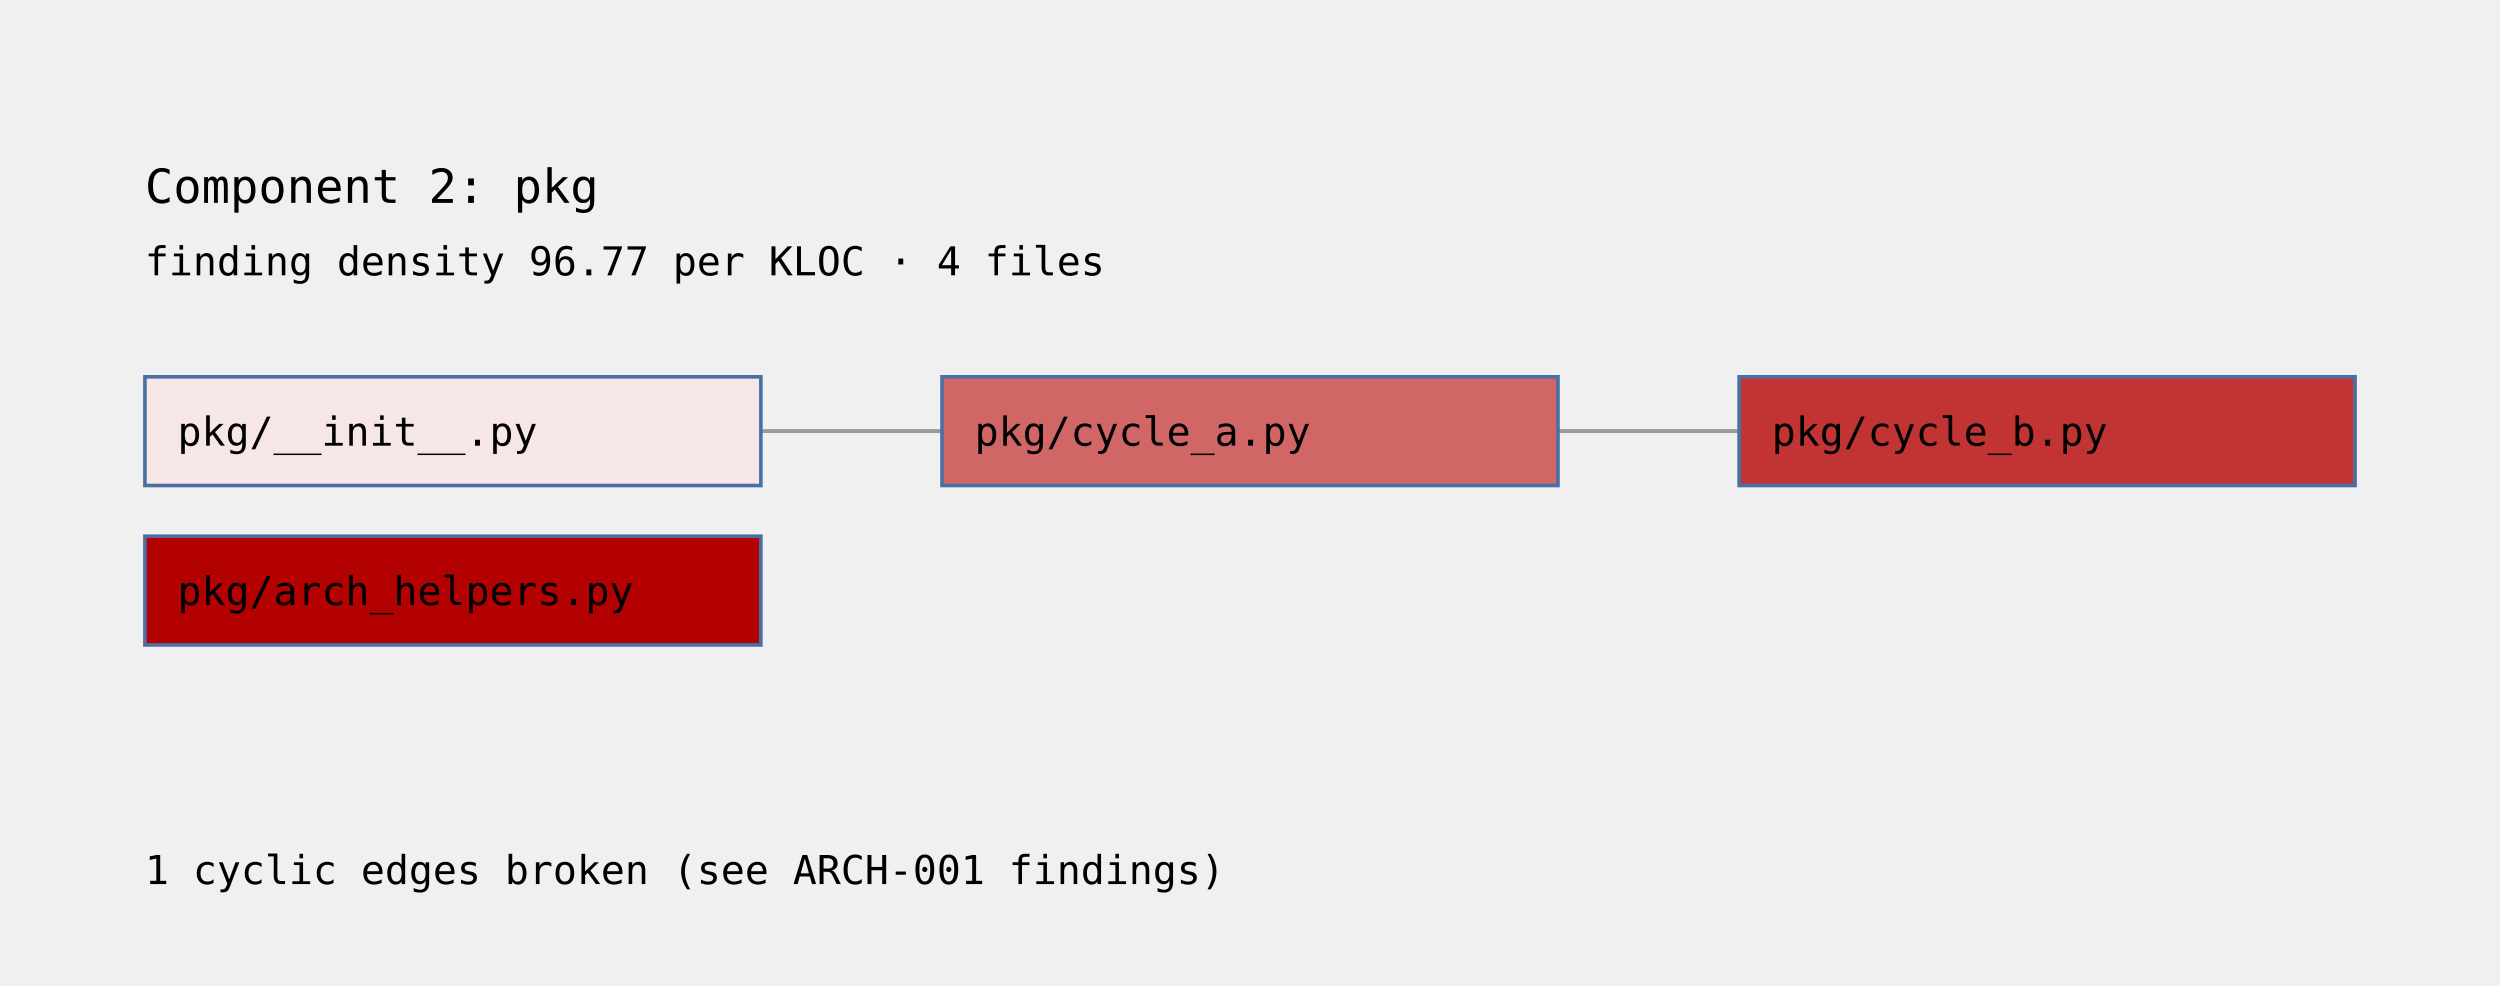
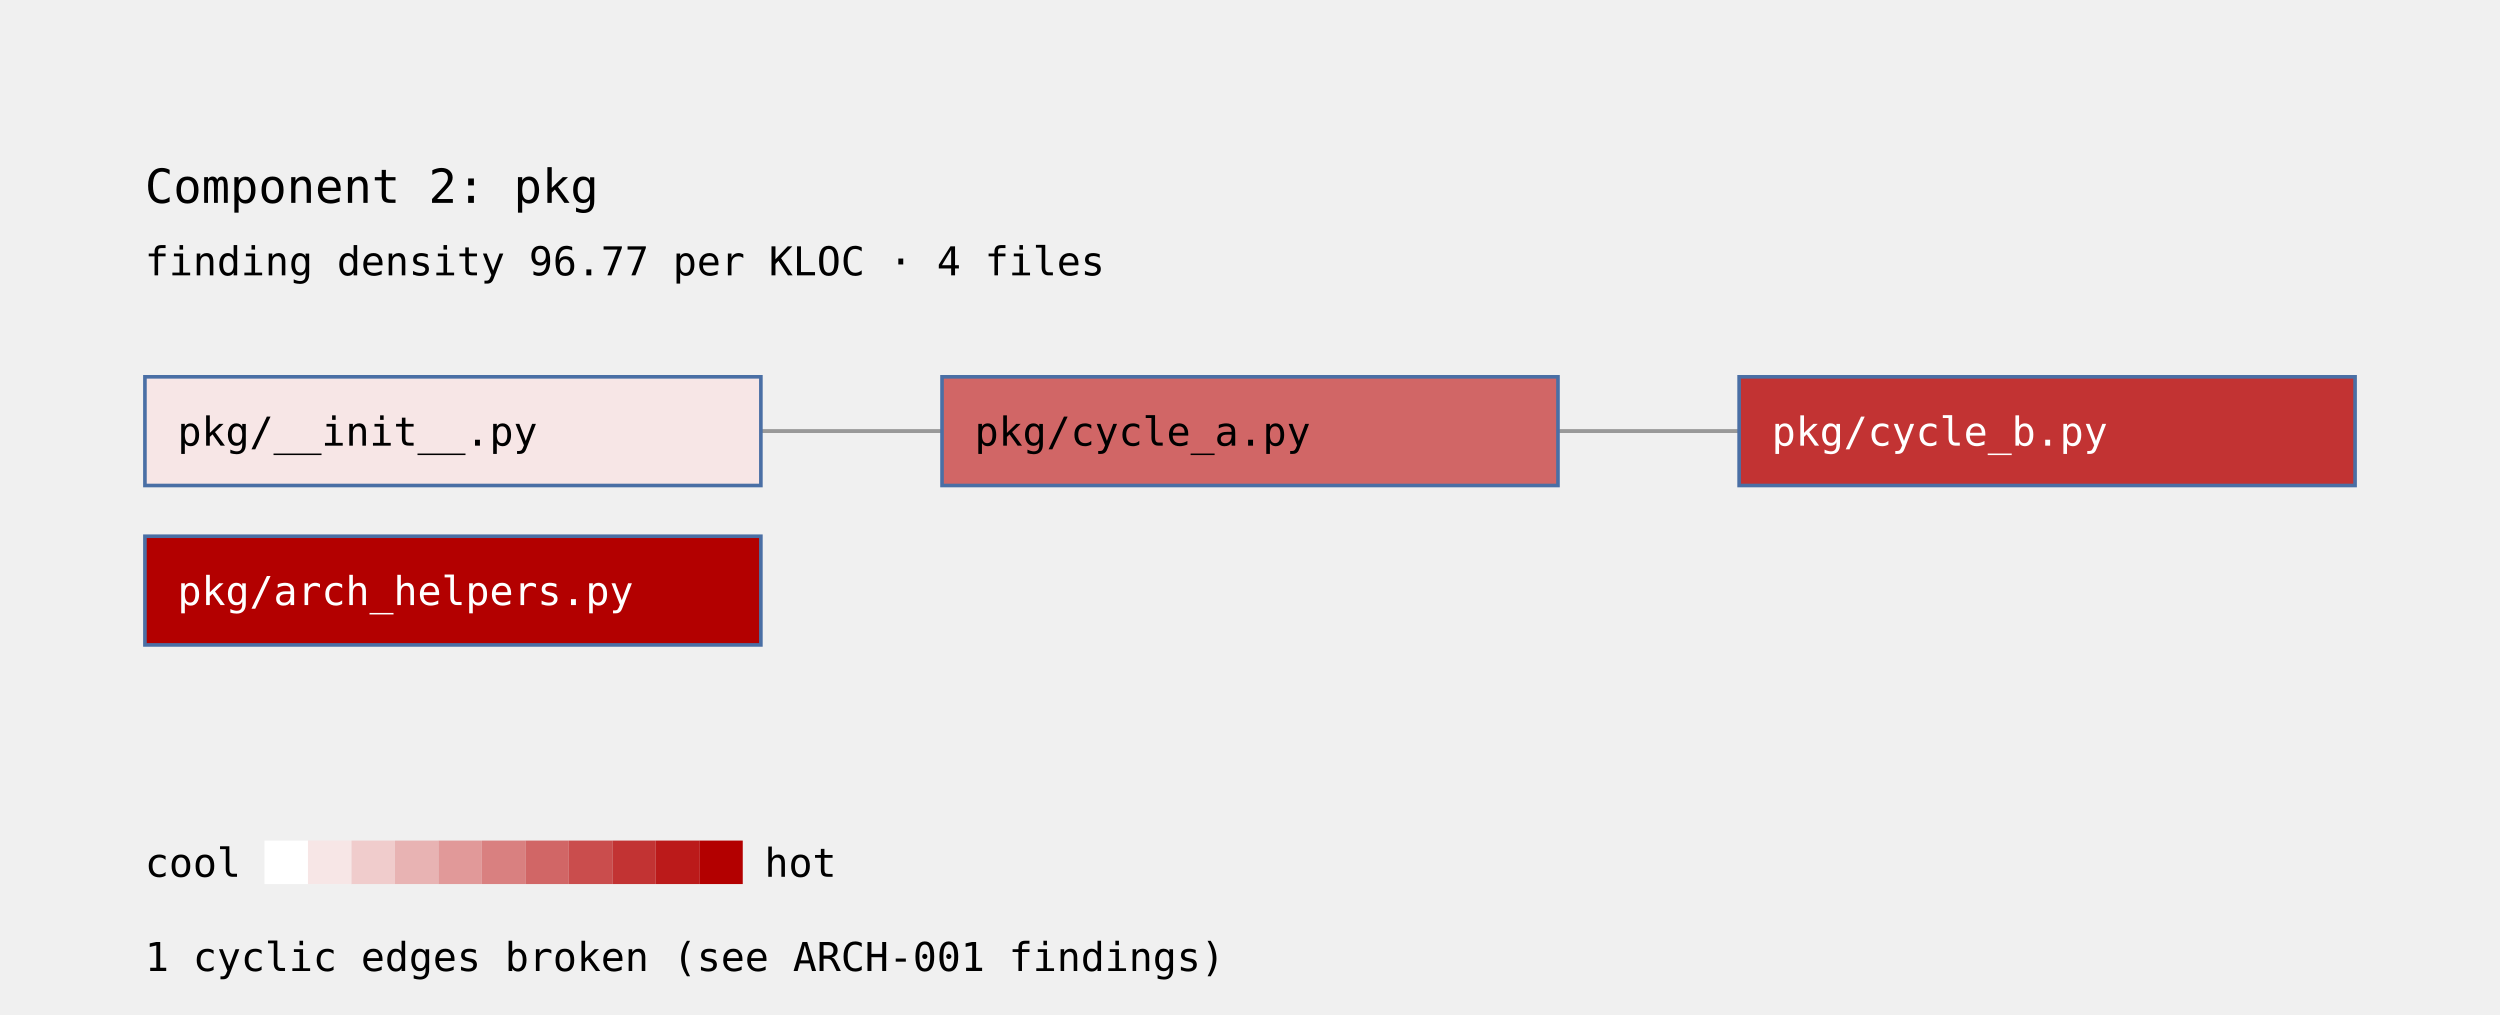
- <svg xmlns="http://www.w3.org/2000/svg" width="690" height="272" viewBox="0 0 690 272">
+ <svg xmlns="http://www.w3.org/2000/svg" width="690" height="280" viewBox="0 0 690 280">
  <text x="40" y="56" font-family="monospace" font-size="13">Component 2: pkg</text>
  <text x="40" y="76" font-family="monospace" font-size="11">finding density 96.77 per KLOC · 4 files</text>
  <g stroke="#999999" stroke-width="1">
    <line x1="210" y1="119" x2="260" y2="119" />
    <line x1="210" y1="119" x2="480" y2="119" />
    <line x1="430" y1="119" x2="480" y2="119" />
  </g>
  <g font-family="monospace" font-size="11">
    <rect x="40" y="104" width="170" height="30" fill="#f7e6e6" stroke="#4a6fa5" />
    <text x="49" y="123">pkg/__init__.py</text>
    <rect x="40" y="148" width="170" height="30" fill="#b30000" stroke="#4a6fa5" />
-     <text x="49" y="167">pkg/arch_helpers.py</text>
+     <text x="49" y="167" fill="#ffffff">pkg/arch_helpers.py</text>
    <rect x="260" y="104" width="170" height="30" fill="#d16666" stroke="#4a6fa5" />
    <text x="269" y="123">pkg/cycle_a.py</text>
    <rect x="480" y="104" width="170" height="30" fill="#c23333" stroke="#4a6fa5" />
-     <text x="489" y="123">pkg/cycle_b.py</text>
+     <text x="489" y="123" fill="#ffffff">pkg/cycle_b.py</text>
  </g>
-   <text x="40" y="244" font-family="monospace" font-size="11">1 cyclic edges broken (see ARCH-001 findings)</text>
+   <text x="40" y="242" font-family="monospace" font-size="11">cool</text>
+   <rect x="73" y="232" width="12" height="12" fill="#ffffff" />
+   <rect x="85" y="232" width="12" height="12" fill="#f7e6e6" />
+   <rect x="97" y="232" width="12" height="12" fill="#f0cccc" />
+   <rect x="109" y="232" width="12" height="12" fill="#e8b3b3" />
+   <rect x="121" y="232" width="12" height="12" fill="#e19999" />
+   <rect x="133" y="232" width="12" height="12" fill="#d98080" />
+   <rect x="145" y="232" width="12" height="12" fill="#d16666" />
+   <rect x="157" y="232" width="12" height="12" fill="#ca4d4d" />
+   <rect x="169" y="232" width="12" height="12" fill="#c23333" />
+   <rect x="181" y="232" width="12" height="12" fill="#bb1a1a" />
+   <rect x="193" y="232" width="12" height="12" fill="#b30000" />
+   <text x="211" y="242" font-family="monospace" font-size="11">hot</text>
+   <text x="40" y="268" font-family="monospace" font-size="11">1 cyclic edges broken (see ARCH-001 findings)</text>
</svg>
